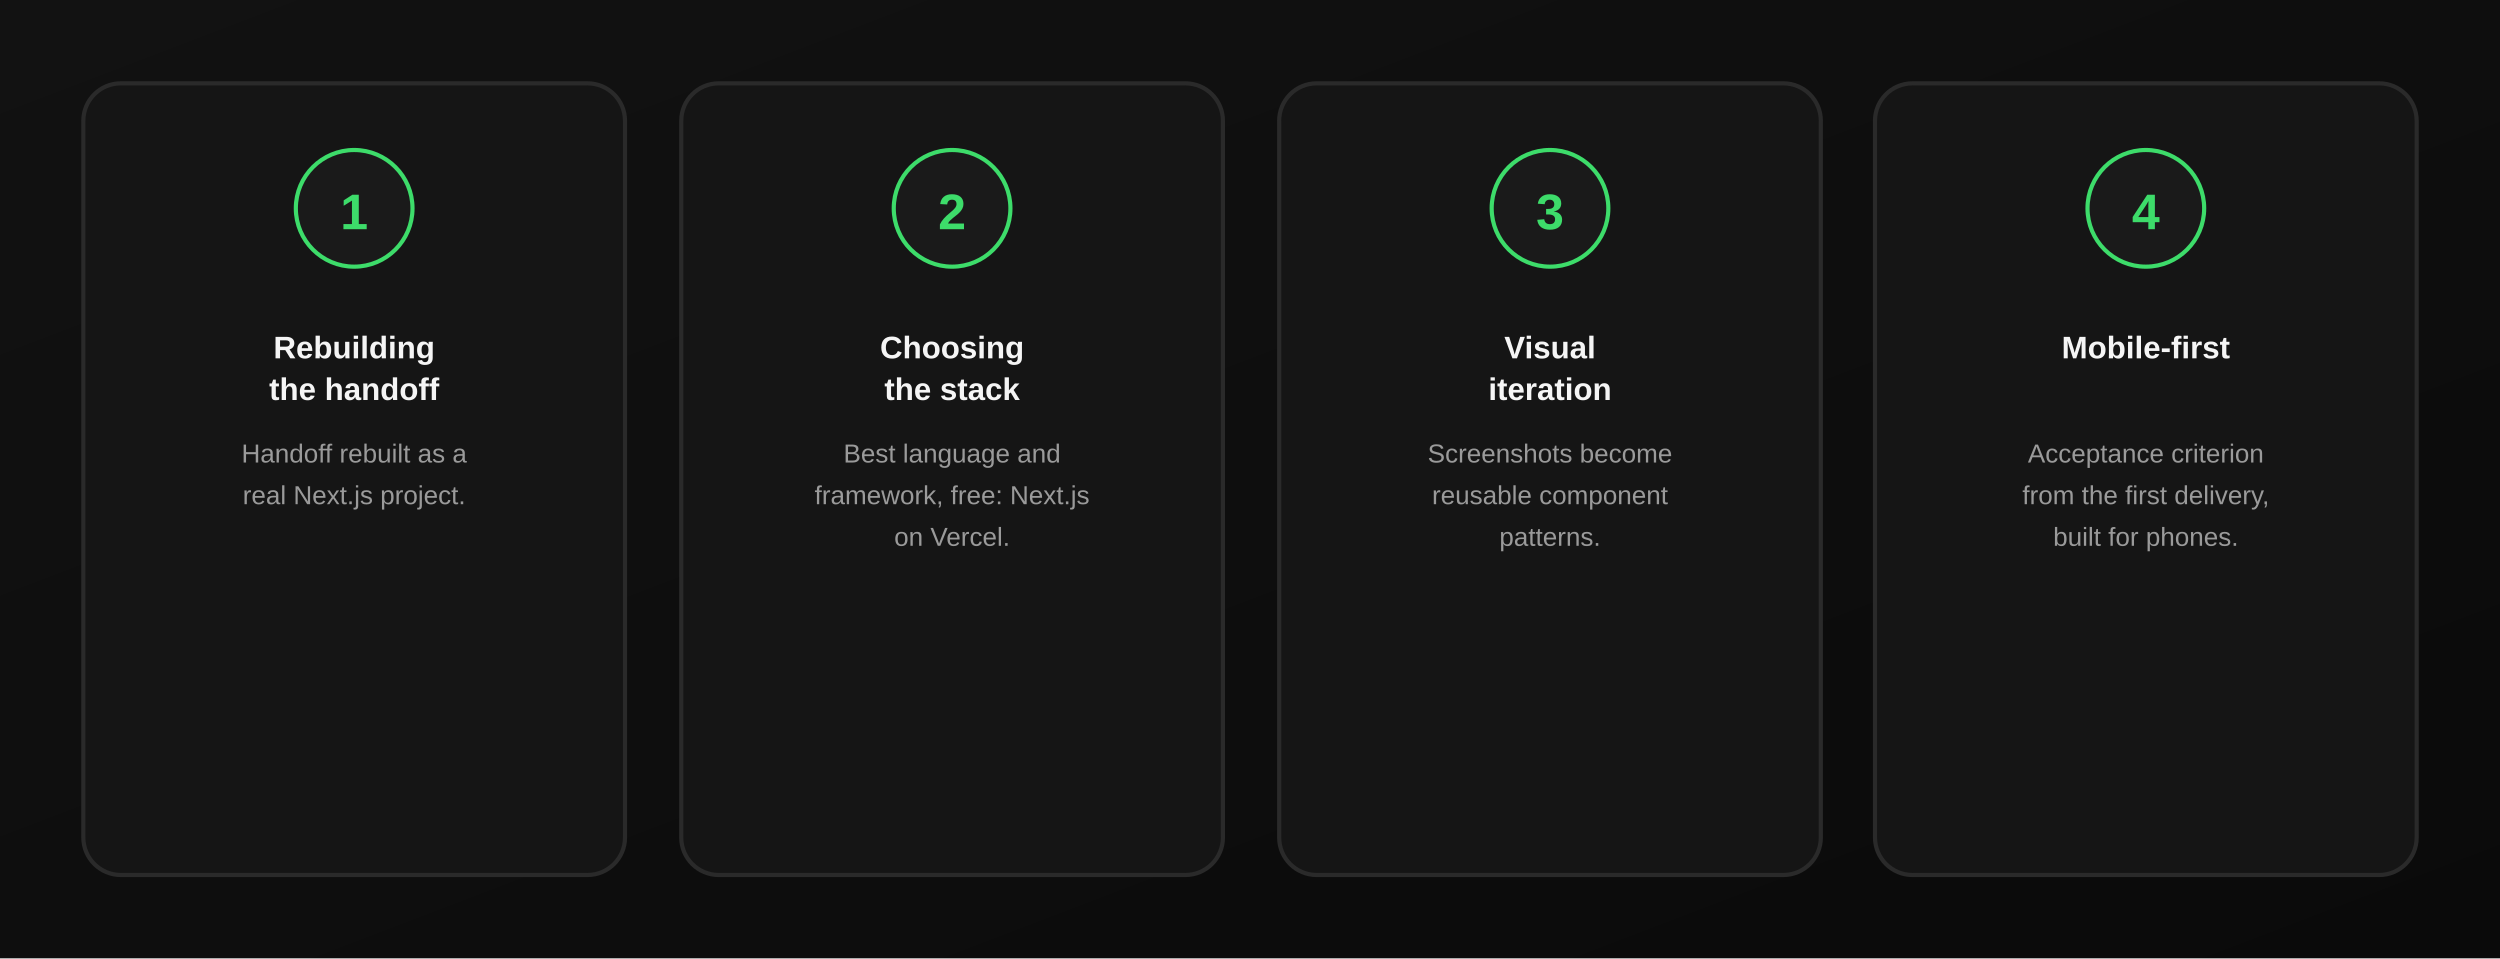
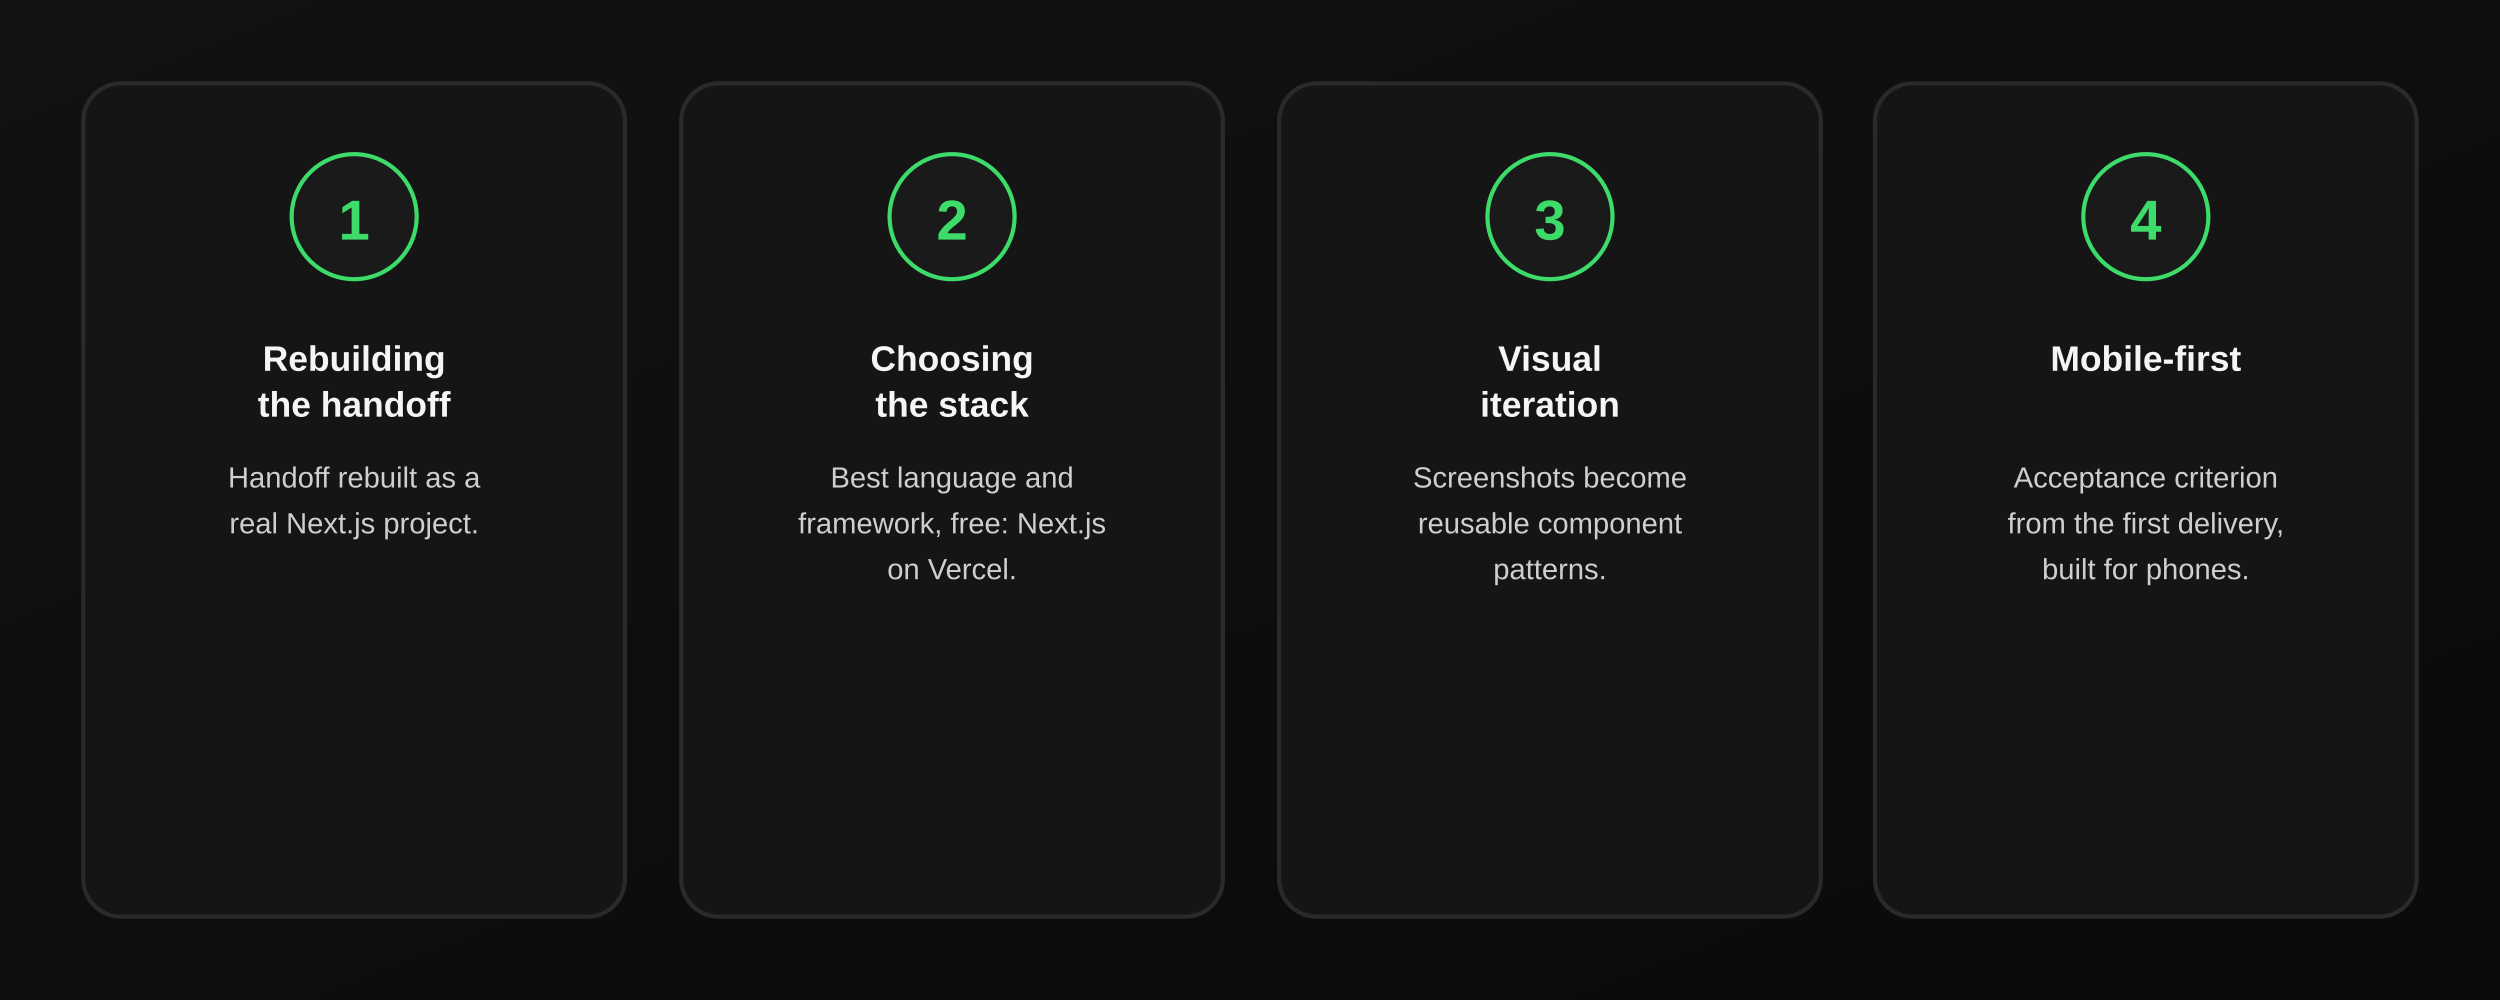
- <svg xmlns="http://www.w3.org/2000/svg" viewBox="0 0 1200 460">
+ <svg xmlns="http://www.w3.org/2000/svg" viewBox="0 0 1200 480">
  <defs>
    <linearGradient id="bgStepsEn" x1="0" y1="0" x2="1" y2="1">
      <stop offset="0%" stop-color="#121212" />
      <stop offset="100%" stop-color="#0a0a0a" />
    </linearGradient>
  </defs>
-   <rect width="1200" height="460" fill="url(#bgStepsEn)" />
+   <rect width="1200" height="480" fill="url(#bgStepsEn)" />
  <g font-family="Arial, sans-serif">
-     <rect x="40" y="40" width="260" height="380" rx="18" fill="#151515" stroke="#2a2a2a" stroke-width="2" />
-     <circle cx="170" cy="100" r="28" fill="#1a1a1a" stroke="#3ddc6a" stroke-width="2" />
-     <text x="170" y="110" text-anchor="middle" fill="#3ddc6a" font-size="24" font-weight="700">1</text>
-     <text x="170" y="172" text-anchor="middle" fill="#f5f5f5" font-size="15" font-weight="700">Rebuilding</text>
-     <text x="170" y="192" text-anchor="middle" fill="#f5f5f5" font-size="15" font-weight="700">the handoff</text>
-     <text x="170" y="222" text-anchor="middle" fill="#9a9a9a" font-size="12.5">Handoff rebuilt as a</text>
-     <text x="170" y="242" text-anchor="middle" fill="#9a9a9a" font-size="12.5">real Next.js project.</text>
-     <rect x="327" y="40" width="260" height="380" rx="18" fill="#151515" stroke="#2a2a2a" stroke-width="2" />
-     <circle cx="457" cy="100" r="28" fill="#1a1a1a" stroke="#3ddc6a" stroke-width="2" />
-     <text x="457" y="110" text-anchor="middle" fill="#3ddc6a" font-size="24" font-weight="700">2</text>
-     <text x="457" y="172" text-anchor="middle" fill="#f5f5f5" font-size="15" font-weight="700">Choosing</text>
-     <text x="457" y="192" text-anchor="middle" fill="#f5f5f5" font-size="15" font-weight="700">the stack</text>
-     <text x="457" y="222" text-anchor="middle" fill="#9a9a9a" font-size="12.5">Best language and</text>
-     <text x="457" y="242" text-anchor="middle" fill="#9a9a9a" font-size="12.5">framework, free: Next.js</text>
-     <text x="457" y="262" text-anchor="middle" fill="#9a9a9a" font-size="12.5">on Vercel.</text>
-     <rect x="614" y="40" width="260" height="380" rx="18" fill="#151515" stroke="#2a2a2a" stroke-width="2" />
-     <circle cx="744" cy="100" r="28" fill="#1a1a1a" stroke="#3ddc6a" stroke-width="2" />
-     <text x="744" y="110" text-anchor="middle" fill="#3ddc6a" font-size="24" font-weight="700">3</text>
-     <text x="744" y="172" text-anchor="middle" fill="#f5f5f5" font-size="15" font-weight="700">Visual</text>
-     <text x="744" y="192" text-anchor="middle" fill="#f5f5f5" font-size="15" font-weight="700">iteration</text>
-     <text x="744" y="222" text-anchor="middle" fill="#9a9a9a" font-size="12.5">Screenshots become</text>
-     <text x="744" y="242" text-anchor="middle" fill="#9a9a9a" font-size="12.5">reusable component</text>
-     <text x="744" y="262" text-anchor="middle" fill="#9a9a9a" font-size="12.5">patterns.</text>
-     <rect x="900" y="40" width="260" height="380" rx="18" fill="#151515" stroke="#2a2a2a" stroke-width="2" />
-     <circle cx="1030" cy="100" r="28" fill="#1a1a1a" stroke="#3ddc6a" stroke-width="2" />
-     <text x="1030" y="110" text-anchor="middle" fill="#3ddc6a" font-size="24" font-weight="700">4</text>
-     <text x="1030" y="172" text-anchor="middle" fill="#f5f5f5" font-size="15" font-weight="700">Mobile-first</text>
-     <text x="1030" y="222" text-anchor="middle" fill="#9a9a9a" font-size="12.5">Acceptance criterion</text>
-     <text x="1030" y="242" text-anchor="middle" fill="#9a9a9a" font-size="12.5">from the first delivery,</text>
-     <text x="1030" y="262" text-anchor="middle" fill="#9a9a9a" font-size="12.5">built for phones.</text>
+     <rect x="40" y="40" width="260" height="400" rx="18" fill="#151515" stroke="#2a2a2a" stroke-width="2" />
+     <circle cx="170" cy="104" r="30" fill="#1a1a1a" stroke="#3ddc6a" stroke-width="2" />
+     <text x="170" y="115" text-anchor="middle" fill="#3ddc6a" font-size="27" font-weight="700">1</text>
+     <text x="170" y="178" text-anchor="middle" fill="#f5f5f5" font-size="17" font-weight="700">Rebuilding</text>
+     <text x="170" y="200" text-anchor="middle" fill="#f5f5f5" font-size="17" font-weight="700">the handoff</text>
+     <text x="170" y="234" text-anchor="middle" fill="#cfcfcf" font-size="14">Handoff rebuilt as a</text>
+     <text x="170" y="256" text-anchor="middle" fill="#cfcfcf" font-size="14">real Next.js project.</text>
+     <rect x="327" y="40" width="260" height="400" rx="18" fill="#151515" stroke="#2a2a2a" stroke-width="2" />
+     <circle cx="457" cy="104" r="30" fill="#1a1a1a" stroke="#3ddc6a" stroke-width="2" />
+     <text x="457" y="115" text-anchor="middle" fill="#3ddc6a" font-size="27" font-weight="700">2</text>
+     <text x="457" y="178" text-anchor="middle" fill="#f5f5f5" font-size="17" font-weight="700">Choosing</text>
+     <text x="457" y="200" text-anchor="middle" fill="#f5f5f5" font-size="17" font-weight="700">the stack</text>
+     <text x="457" y="234" text-anchor="middle" fill="#cfcfcf" font-size="14">Best language and</text>
+     <text x="457" y="256" text-anchor="middle" fill="#cfcfcf" font-size="14">framework, free: Next.js</text>
+     <text x="457" y="278" text-anchor="middle" fill="#cfcfcf" font-size="14">on Vercel.</text>
+     <rect x="614" y="40" width="260" height="400" rx="18" fill="#151515" stroke="#2a2a2a" stroke-width="2" />
+     <circle cx="744" cy="104" r="30" fill="#1a1a1a" stroke="#3ddc6a" stroke-width="2" />
+     <text x="744" y="115" text-anchor="middle" fill="#3ddc6a" font-size="27" font-weight="700">3</text>
+     <text x="744" y="178" text-anchor="middle" fill="#f5f5f5" font-size="17" font-weight="700">Visual</text>
+     <text x="744" y="200" text-anchor="middle" fill="#f5f5f5" font-size="17" font-weight="700">iteration</text>
+     <text x="744" y="234" text-anchor="middle" fill="#cfcfcf" font-size="14">Screenshots become</text>
+     <text x="744" y="256" text-anchor="middle" fill="#cfcfcf" font-size="14">reusable component</text>
+     <text x="744" y="278" text-anchor="middle" fill="#cfcfcf" font-size="14">patterns.</text>
+     <rect x="900" y="40" width="260" height="400" rx="18" fill="#151515" stroke="#2a2a2a" stroke-width="2" />
+     <circle cx="1030" cy="104" r="30" fill="#1a1a1a" stroke="#3ddc6a" stroke-width="2" />
+     <text x="1030" y="115" text-anchor="middle" fill="#3ddc6a" font-size="27" font-weight="700">4</text>
+     <text x="1030" y="178" text-anchor="middle" fill="#f5f5f5" font-size="17" font-weight="700">Mobile-first</text>
+     <text x="1030" y="234" text-anchor="middle" fill="#cfcfcf" font-size="14">Acceptance criterion</text>
+     <text x="1030" y="256" text-anchor="middle" fill="#cfcfcf" font-size="14">from the first delivery,</text>
+     <text x="1030" y="278" text-anchor="middle" fill="#cfcfcf" font-size="14">built for phones.</text>
  </g>
</svg>
